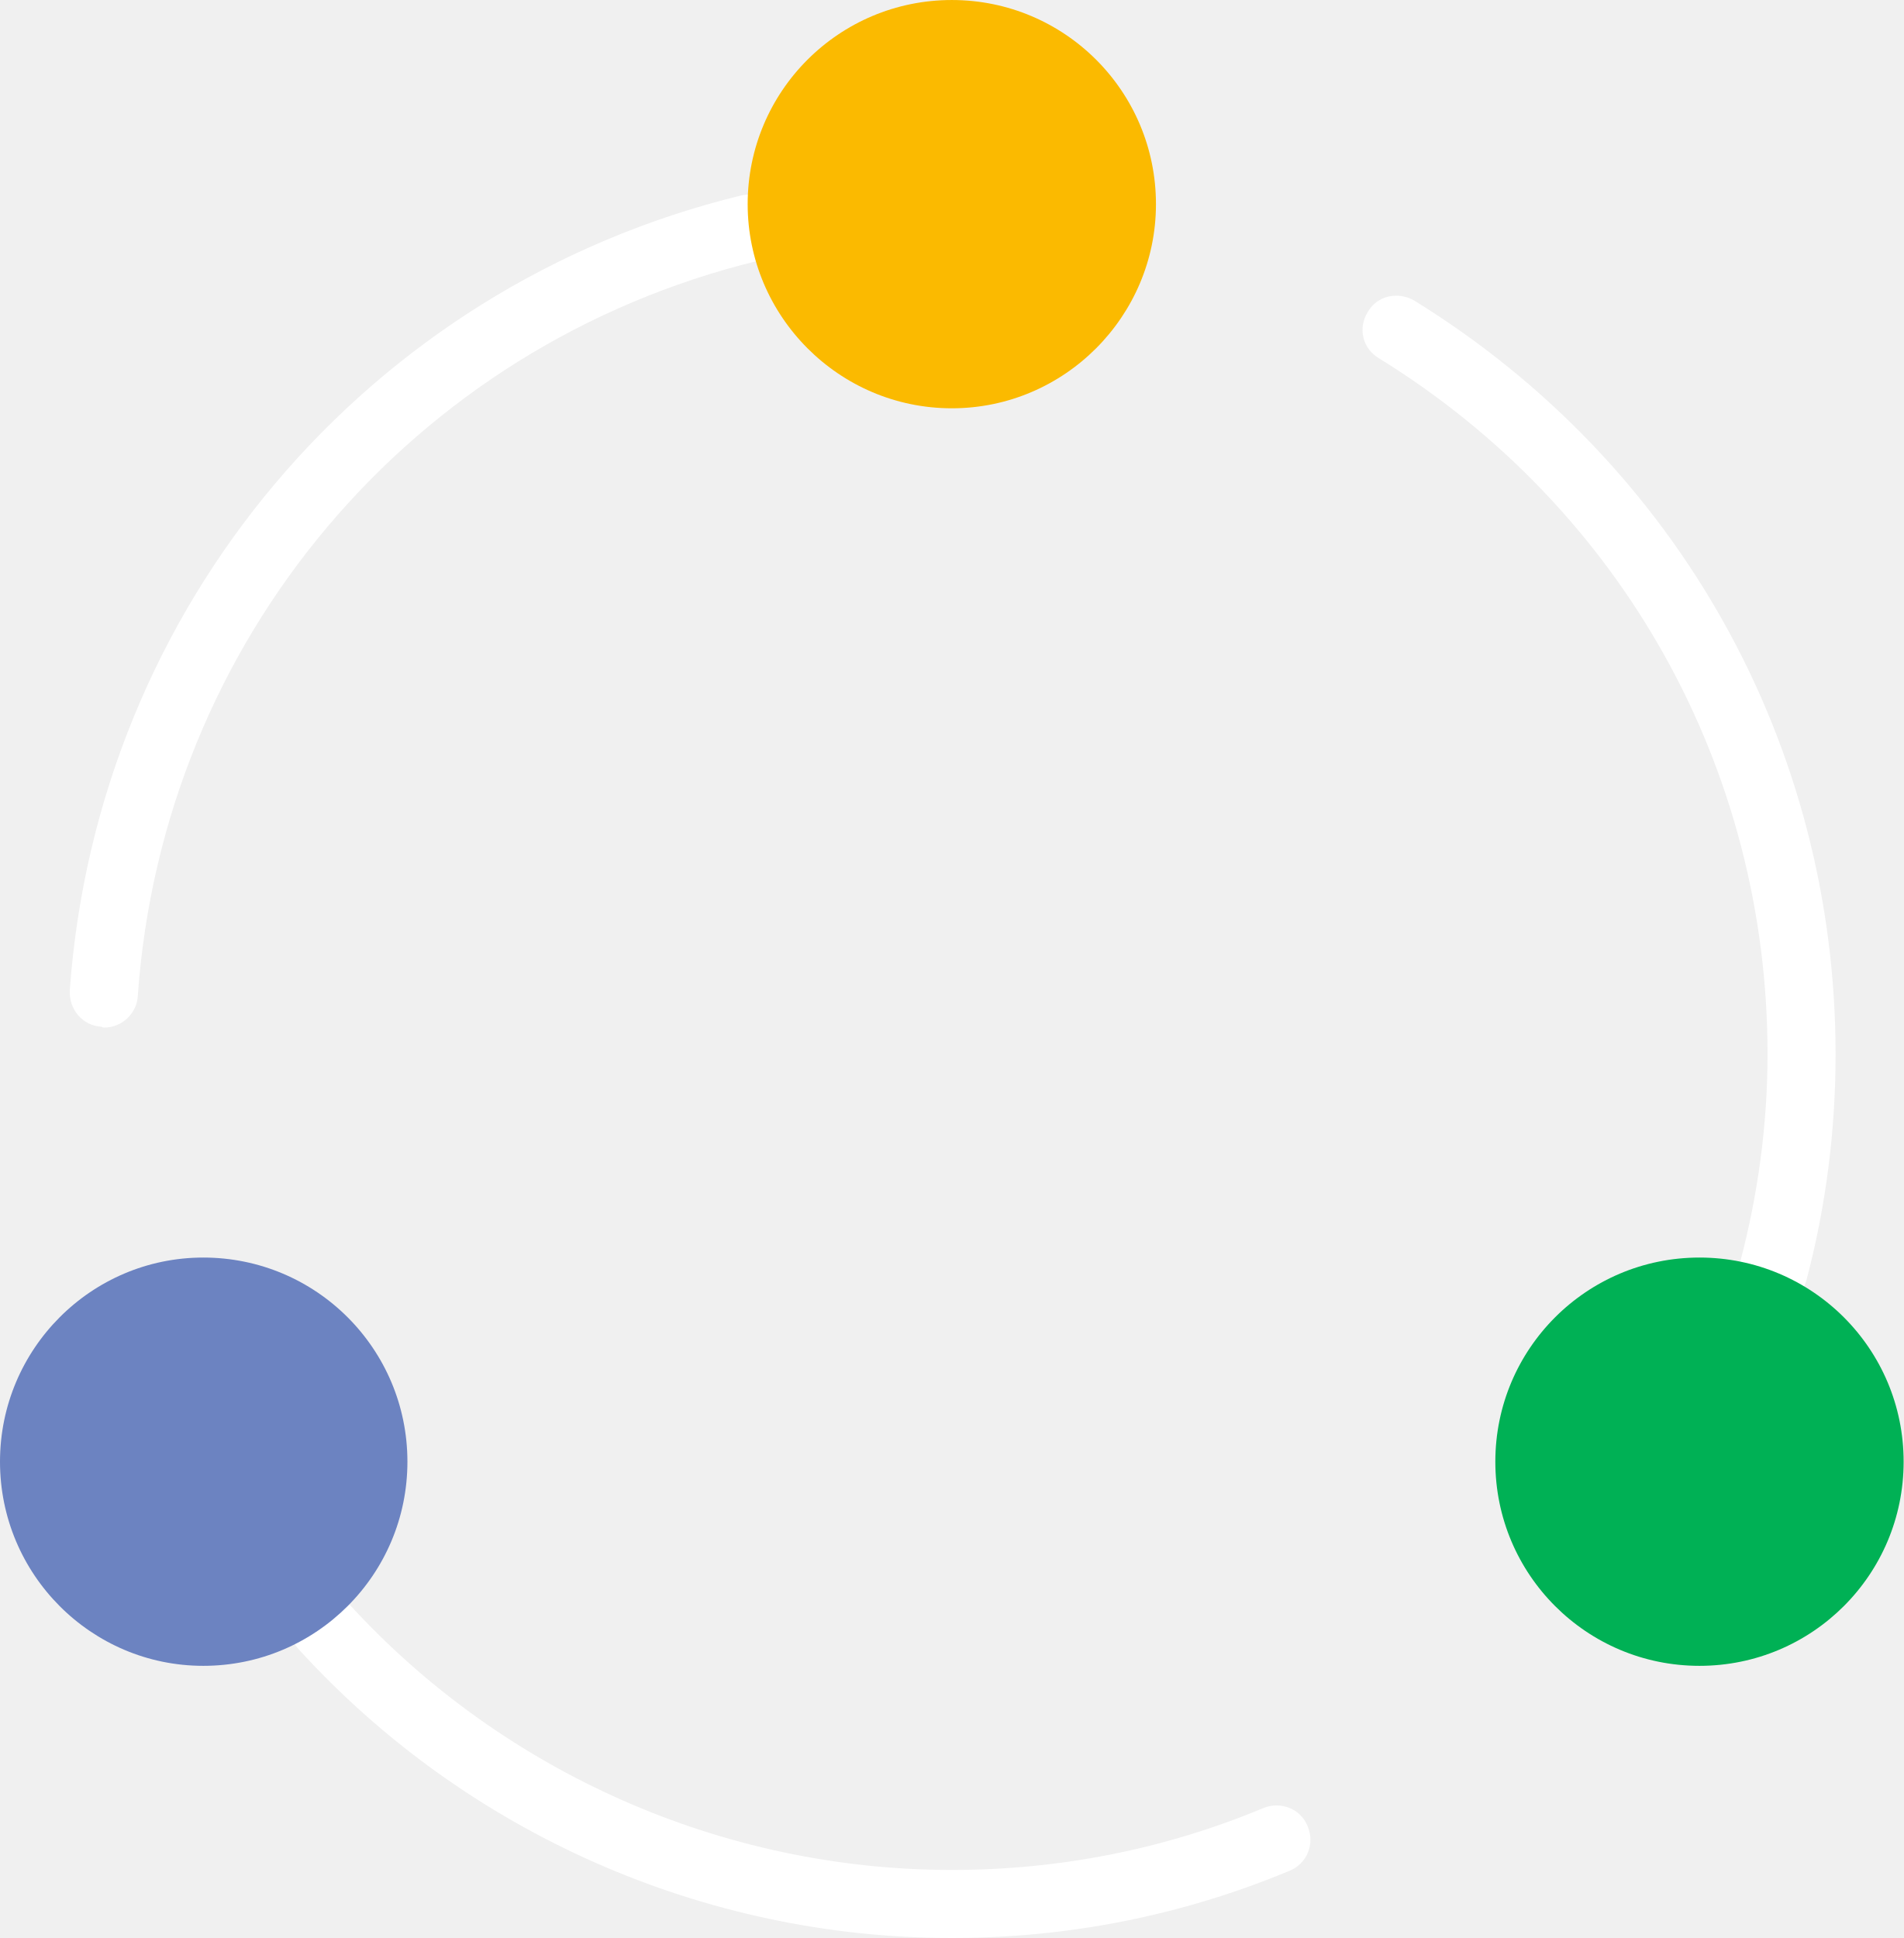
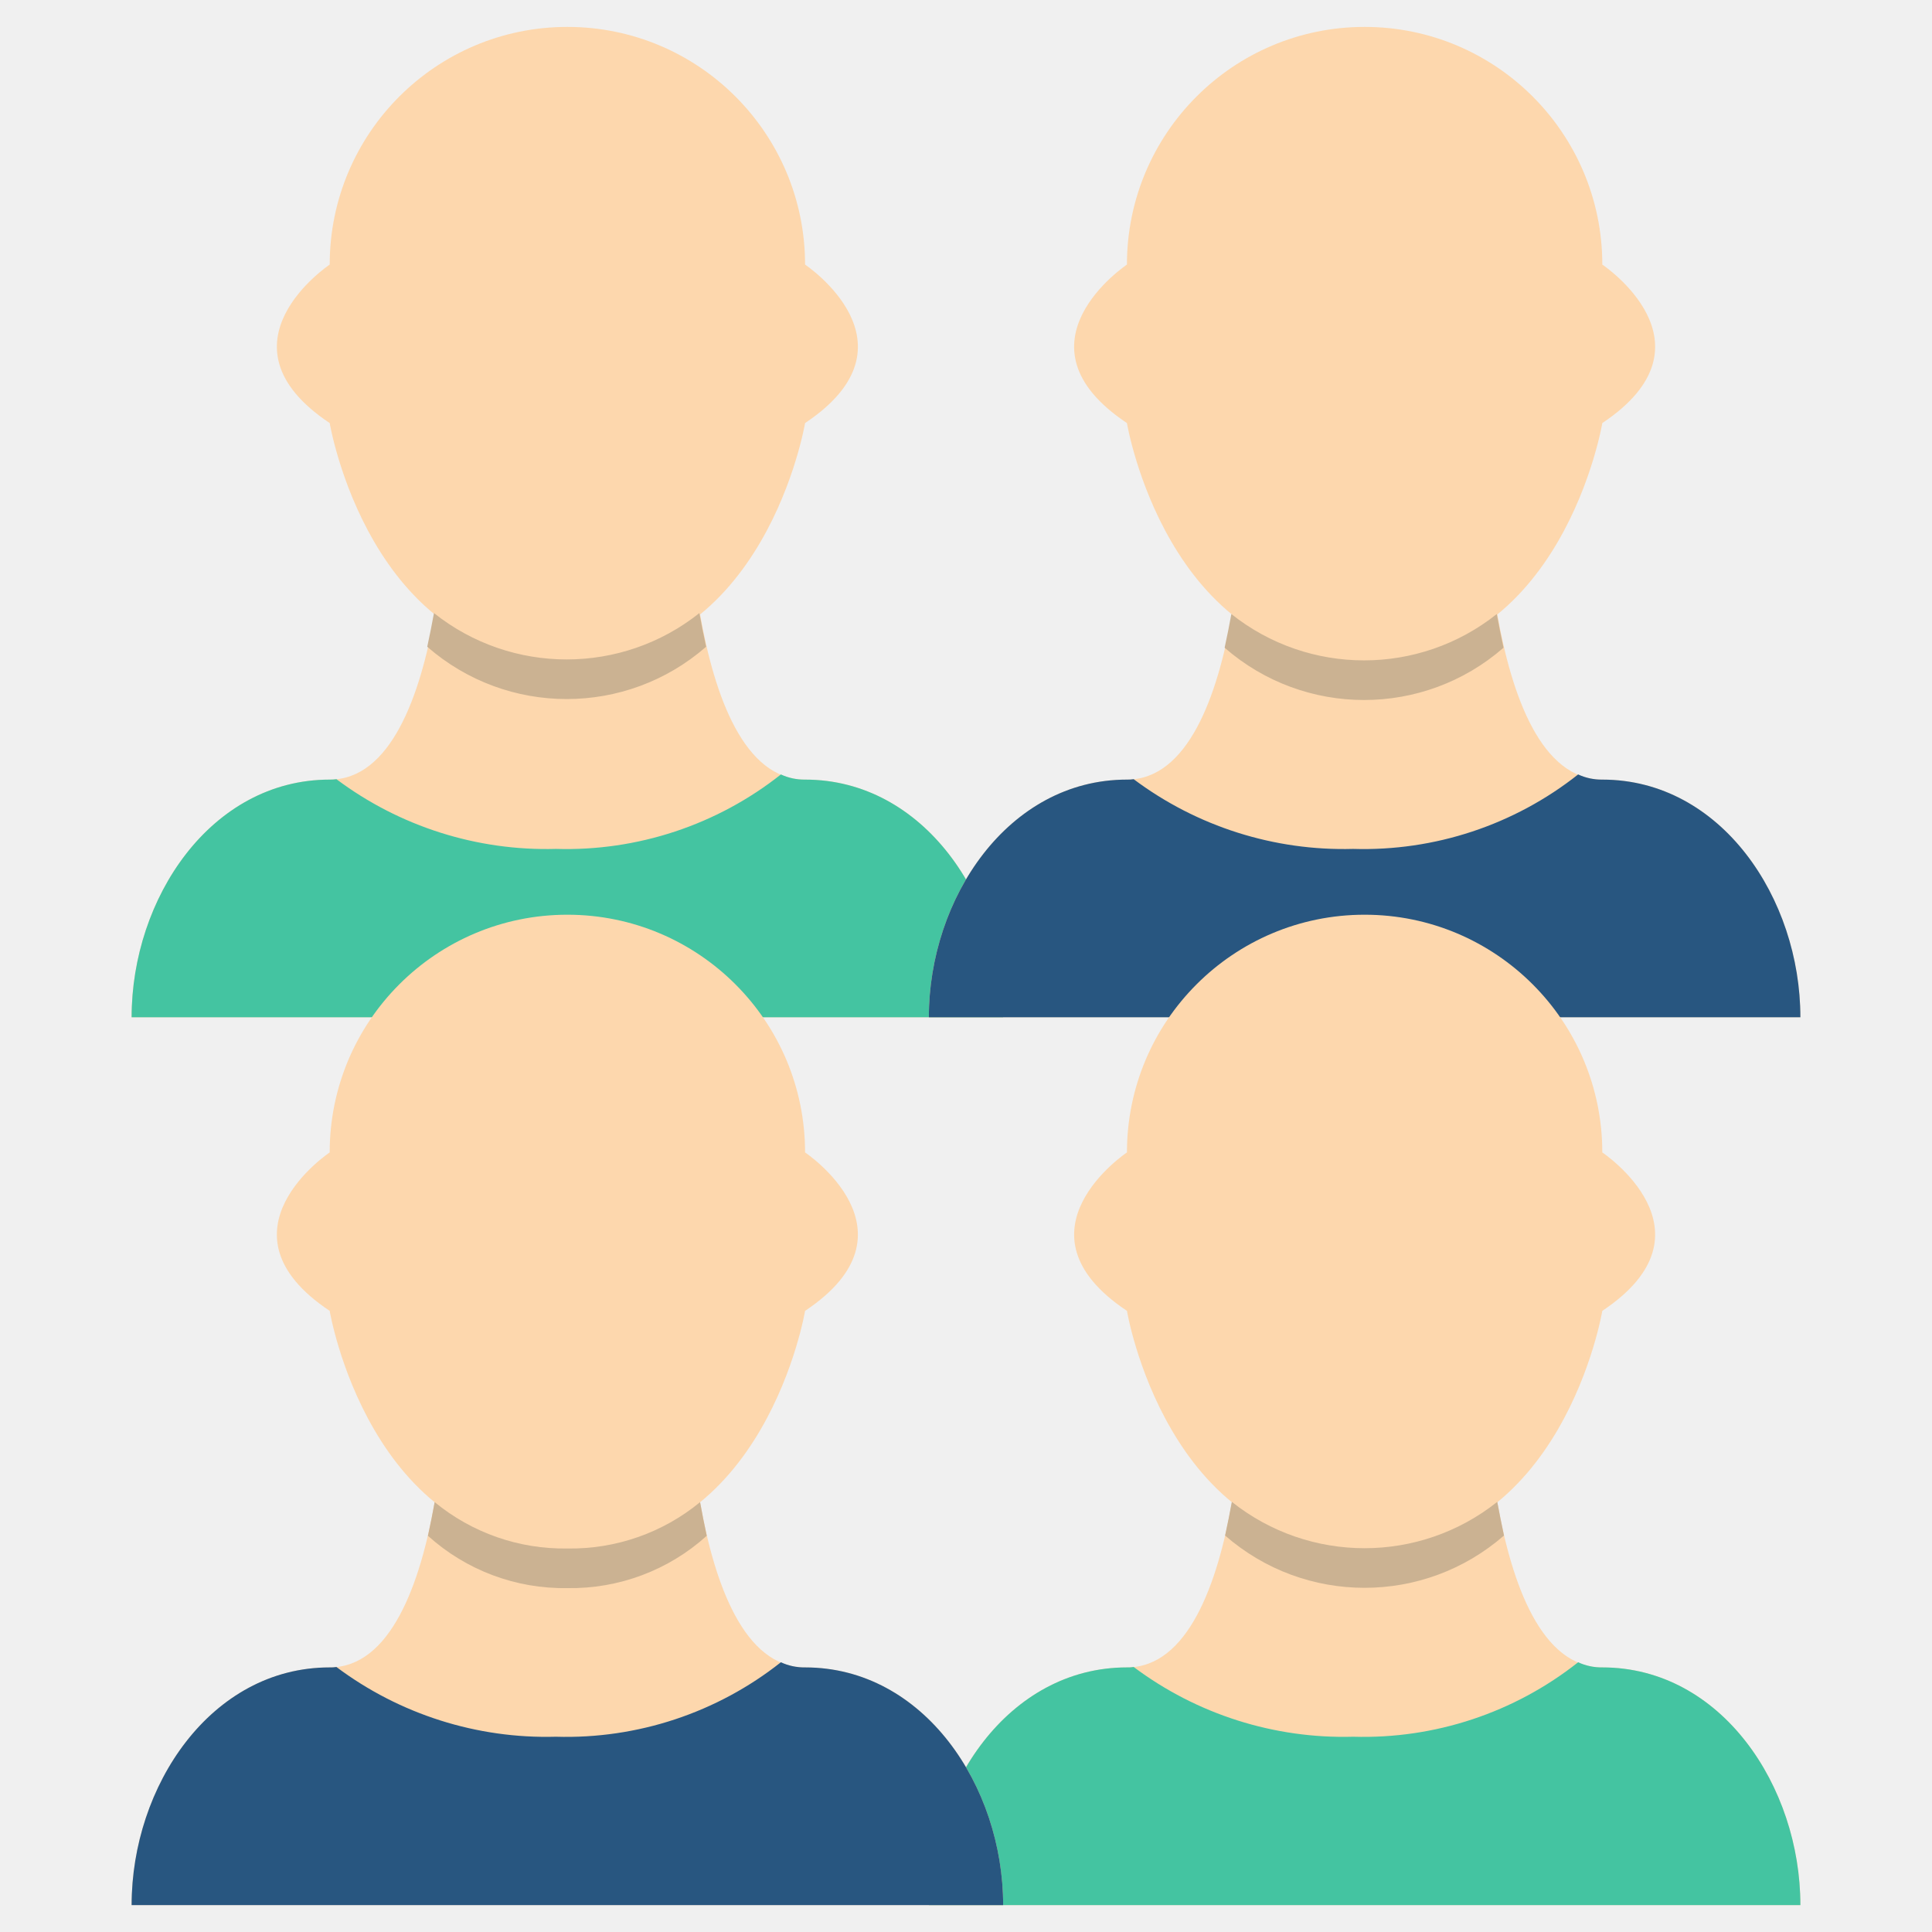
- <svg xmlns="http://www.w3.org/2000/svg" width="157.155" height="160" viewBox="0 0 41.581 42.333" version="1.1" id="svg8">
-   <defs id="defs2" />
-   <g id="layer1" transform="translate(-206.8931,-125.9946)">
-     <g id="g6340-4" transform="matrix(0.264583,0,0,-0.264583,141.1647,1006.714)" style="stroke-width:1.333">
-       <g transform="translate(365.1865,3303.889)" id="g1977-1" style="stroke-width:1.333">
-         <path id="path1979-4" style="fill:#ffffff;fill-opacity:1;fill-rule:nonzero;stroke:none;stroke-width:1.333" d="m 0,0 c -1.351,0.783 -3.058,0.427 -3.84,-0.925 -0.853,-1.35 -0.427,-3.056 0.924,-3.839 20.054,-12.374 32.072,-33.849 32.072,-57.458 0,-5.759 -0.782,-11.591 -2.276,-17.209 -0.356,-1.494 0.498,-3.057 1.991,-3.484 0.285,-0.071 0.498,-0.071 0.782,-0.071 1.209,0 2.347,0.853 2.702,2.061 1.636,6.188 2.418,12.446 2.418,18.703 C 34.773,-36.692 21.76,-13.439 0,0" />
-       </g>
-       <g transform="translate(352.7422,3179.444)" id="g1981-4" style="stroke-width:1.333">
-         <path id="path1983-0" style="fill:#ffffff;fill-opacity:1;fill-rule:nonzero;stroke:none;stroke-width:1.333" d="m 0,0 c -8.178,-3.413 -16.854,-5.119 -25.742,-5.119 -18.916,0 -37.049,8.035 -49.778,21.973 -1.066,1.137 -2.844,1.28 -3.982,0.212 -1.138,-1.066 -1.209,-2.843 -0.143,-3.981 13.796,-15.148 33.423,-23.822 53.903,-23.822 9.6,0 18.987,1.848 27.875,5.547 1.423,0.568 2.134,2.204 1.493,3.697 C 3.058,-0.071 1.422,0.569 0,0" />
-       </g>
-       <g transform="translate(310.9287,3307.16)" id="g1985-9" style="stroke-width:1.333">
-         <path id="path1987-2" style="fill:#ffffff;fill-opacity:1;fill-rule:nonzero;stroke:none;stroke-width:1.333" d="m 0,0 c 1.494,0.355 2.418,1.849 2.063,3.343 -0.356,1.563 -1.85,2.417 -3.414,2.061 -30.862,-7.538 -53.12,-33.92 -55.396,-65.635 -0.07,-1.564 1.067,-2.915 2.632,-2.987 0.071,-0.071 0.142,-0.071 0.213,-0.071 1.422,0 2.702,1.138 2.773,2.632 C -49.066,-31.36 -28.515,-6.969 0,0" />
-       </g>
-       <g transform="translate(343.8535,3311.854)" id="g1989-2" style="stroke-width:1.333">
-         <path id="path1991-0" style="fill:#fbba00;fill-opacity:1;fill-rule:nonzero;stroke:none;stroke-width:1.333" d="m 0,0 c 0,-9.244 -7.538,-16.854 -16.854,-16.854 -9.315,0 -16.853,7.61 -16.853,16.854 0,9.315 7.538,16.854 16.853,16.854 C -7.538,16.854 0,9.315 0,0" />
-       </g>
-       <g transform="translate(282.0576,3208.031)" id="g1993-7" style="stroke-width:1.333">
-         <path id="path1995-2" style="fill:#6c83c1;fill-opacity:1;fill-rule:nonzero;stroke:none;stroke-width:1.333" d="m 0,0 c 0,-9.315 -7.538,-16.854 -16.853,-16.854 -9.245,0 -16.782,7.539 -16.782,16.854 0,9.315 7.537,16.854 16.782,16.854 C -7.538,16.854 0,9.315 0,0" />
-       </g>
-       <g transform="translate(405.5776,3208.031)" id="g1997-3" style="stroke-width:1.333">
-         <path id="path1999-2" style="fill:#00b155;fill-opacity:1;fill-rule:nonzero;stroke:none;stroke-width:1.333" d="m 0,0 c 0,-9.315 -7.538,-16.854 -16.853,-16.854 -9.316,0 -16.854,7.539 -16.854,16.854 0,9.315 7.538,16.854 16.854,16.854 C -7.538,16.854 0,9.315 0,0" />
-       </g>
-     </g>
+ <svg xmlns="http://www.w3.org/2000/svg" width="480" height="480" viewBox="0 0 127 127">
+   <path d="M37.297 43.434c13.02 0 15.624-15.624 15.624-15.624 7.813-5.208 0-10.417 0-10.417 0-8.628-6.995-15.624-15.624-15.624-8.63 0-15.624 6.996-15.624 15.624 0 0-7.813 5.209 0 10.417 0 0 2.604 15.624 15.624 15.624zm0 0" fill="#fdd7ad" />
+   <path d="M46.02 40.387c.938 5.339 2.891 10.86 6.901 10.86 7.813 0 13.02 7.811 13.02 15.624H8.652c0-7.813 5.208-15.624 13.021-15.624 4.01 0 5.963-5.521 6.9-10.86" fill="#fdd7ad" />
+   <path d="M65.941 66.87H8.652c0-7.812 5.208-15.623 13.021-15.623.148.004.296-.005.443-.027a23.008 23.008 0 0014.426 4.583 22.728 22.728 0 0014.791-4.895 3.63 3.63 0 001.588.339c7.813 0 13.02 7.811 13.02 15.624zm0 0" fill="#44c4a1" />
+   <path d="M89.704 43.434c13.02 0 15.624-15.624 15.624-15.624 7.812-5.208 0-10.417 0-10.417 0-8.628-6.996-15.624-15.624-15.624-8.63 0-15.625 6.996-15.625 15.624 0 0-7.812 5.209 0 10.417 0 0 2.604 15.624 15.625 15.624zm0 0" fill="#fdd7ad" />
+   <path d="M98.427 40.387c.938 5.339 2.891 10.86 6.901 10.86 7.812 0 13.02 7.811 13.02 15.624h-57.29c0-7.813 5.21-15.624 13.02-15.624 4.012 0 5.965-5.521 6.902-10.86" fill="#fdd7ad" />
+   <path d="M118.348 66.87h-57.29c0-7.812 5.21-15.623 13.02-15.623.15.004.298-.005.444-.027a23.007 23.007 0 0014.426 4.583 22.723 22.723 0 0014.791-4.895c.498.231 1.04.347 1.589.339 7.812 0 13.02 7.811 13.02 15.624zm0 0" fill="#285680" />
+   <path d="M46.417 42.514a13.938 13.938 0 01-18.332 0c.155-.728.312-1.484.442-2.213a14.01 14.01 0 0017.447 0c.13.73.286 1.485.443 2.213zm0 0M98.834 42.578a13.942 13.942 0 01-18.333 0c.156-.73.312-1.485.442-2.214a14.015 14.015 0 0017.448 0c.13.726.286 1.484.443 2.214zm0 0" fill="#cbb292" />
+   <path d="M89.703 101.794c13.02 0 15.624-15.624 15.624-15.624 7.813-5.208 0-10.415 0-10.415 0-8.63-6.994-15.626-15.624-15.626S74.08 67.125 74.08 75.755c0 0-7.812 5.207 0 10.415 0 0 2.605 15.624 15.624 15.624zm0 0" fill="#fdd7ad" />
+   <path d="M98.427 98.748c.937 5.338 2.89 10.859 6.9 10.859 7.813 0 13.02 7.811 13.02 15.624H61.06c0-7.813 5.208-15.624 13.02-15.624 4.01 0 5.963-5.52 6.9-10.86" fill="#fdd7ad" />
+   <path d="M118.347 125.231H61.06c0-7.813 5.208-15.624 13.02-15.624a2.36 2.36 0 00.443-.027 23.009 23.009 0 0014.427 4.584 22.735 22.735 0 0014.79-4.896 3.63 3.63 0 001.588.339c7.813 0 13.02 7.811 13.02 15.624zm0 0" fill="#44c4a1" />
+   <path d="M98.864 100.938a13.94 13.94 0 01-18.332 0c.156-.73.312-1.484.443-2.213a14.013 14.013 0 0017.447 0c.136.725.287 1.484.442 2.213zm0 0" fill="#cbb292" />
+   <g fill="#cbb292">
+     <path d="M37.296 101.794c13.021 0 15.625-15.624 15.625-15.624 7.812-5.208 0-10.415 0-10.415 0-8.63-6.995-15.626-15.625-15.626-8.628 0-15.624 6.996-15.624 15.626 0 0-7.812 5.207 0 10.415 0 0 2.604 15.624 15.624 15.624zm0 0" fill="#fdd7ad" />
+     <path d="M46.02 98.748c.938 5.338 2.89 10.859 6.901 10.859 7.812 0 13.02 7.811 13.02 15.624H8.652c0-7.813 5.208-15.624 13.02-15.624 4.01 0 5.963-5.52 6.901-10.86" fill="#fdd7ad" />
+     <path d="M65.941 125.231H8.652c0-7.813 5.208-15.624 13.02-15.624.149.004.296-.003.442-.027a23.02 23.02 0 0014.427 4.584 22.73 22.73 0 0014.791-4.896c.498.232 1.04.347 1.59.339 7.81 0 13.02 7.811 13.02 15.624zm0 0" fill="#285680" />
+     <path d="M46.458 100.955a13.337 13.337 0 01-9.162 3.439 13.33 13.33 0 01-9.165-3.439c.155-.728.312-1.484.442-2.212a13.385 13.385 0 008.723 3.047 13.386 13.386 0 008.724-3.047c.13.728.281 1.484.438 2.212zm0 0" />
  </g>
</svg>
